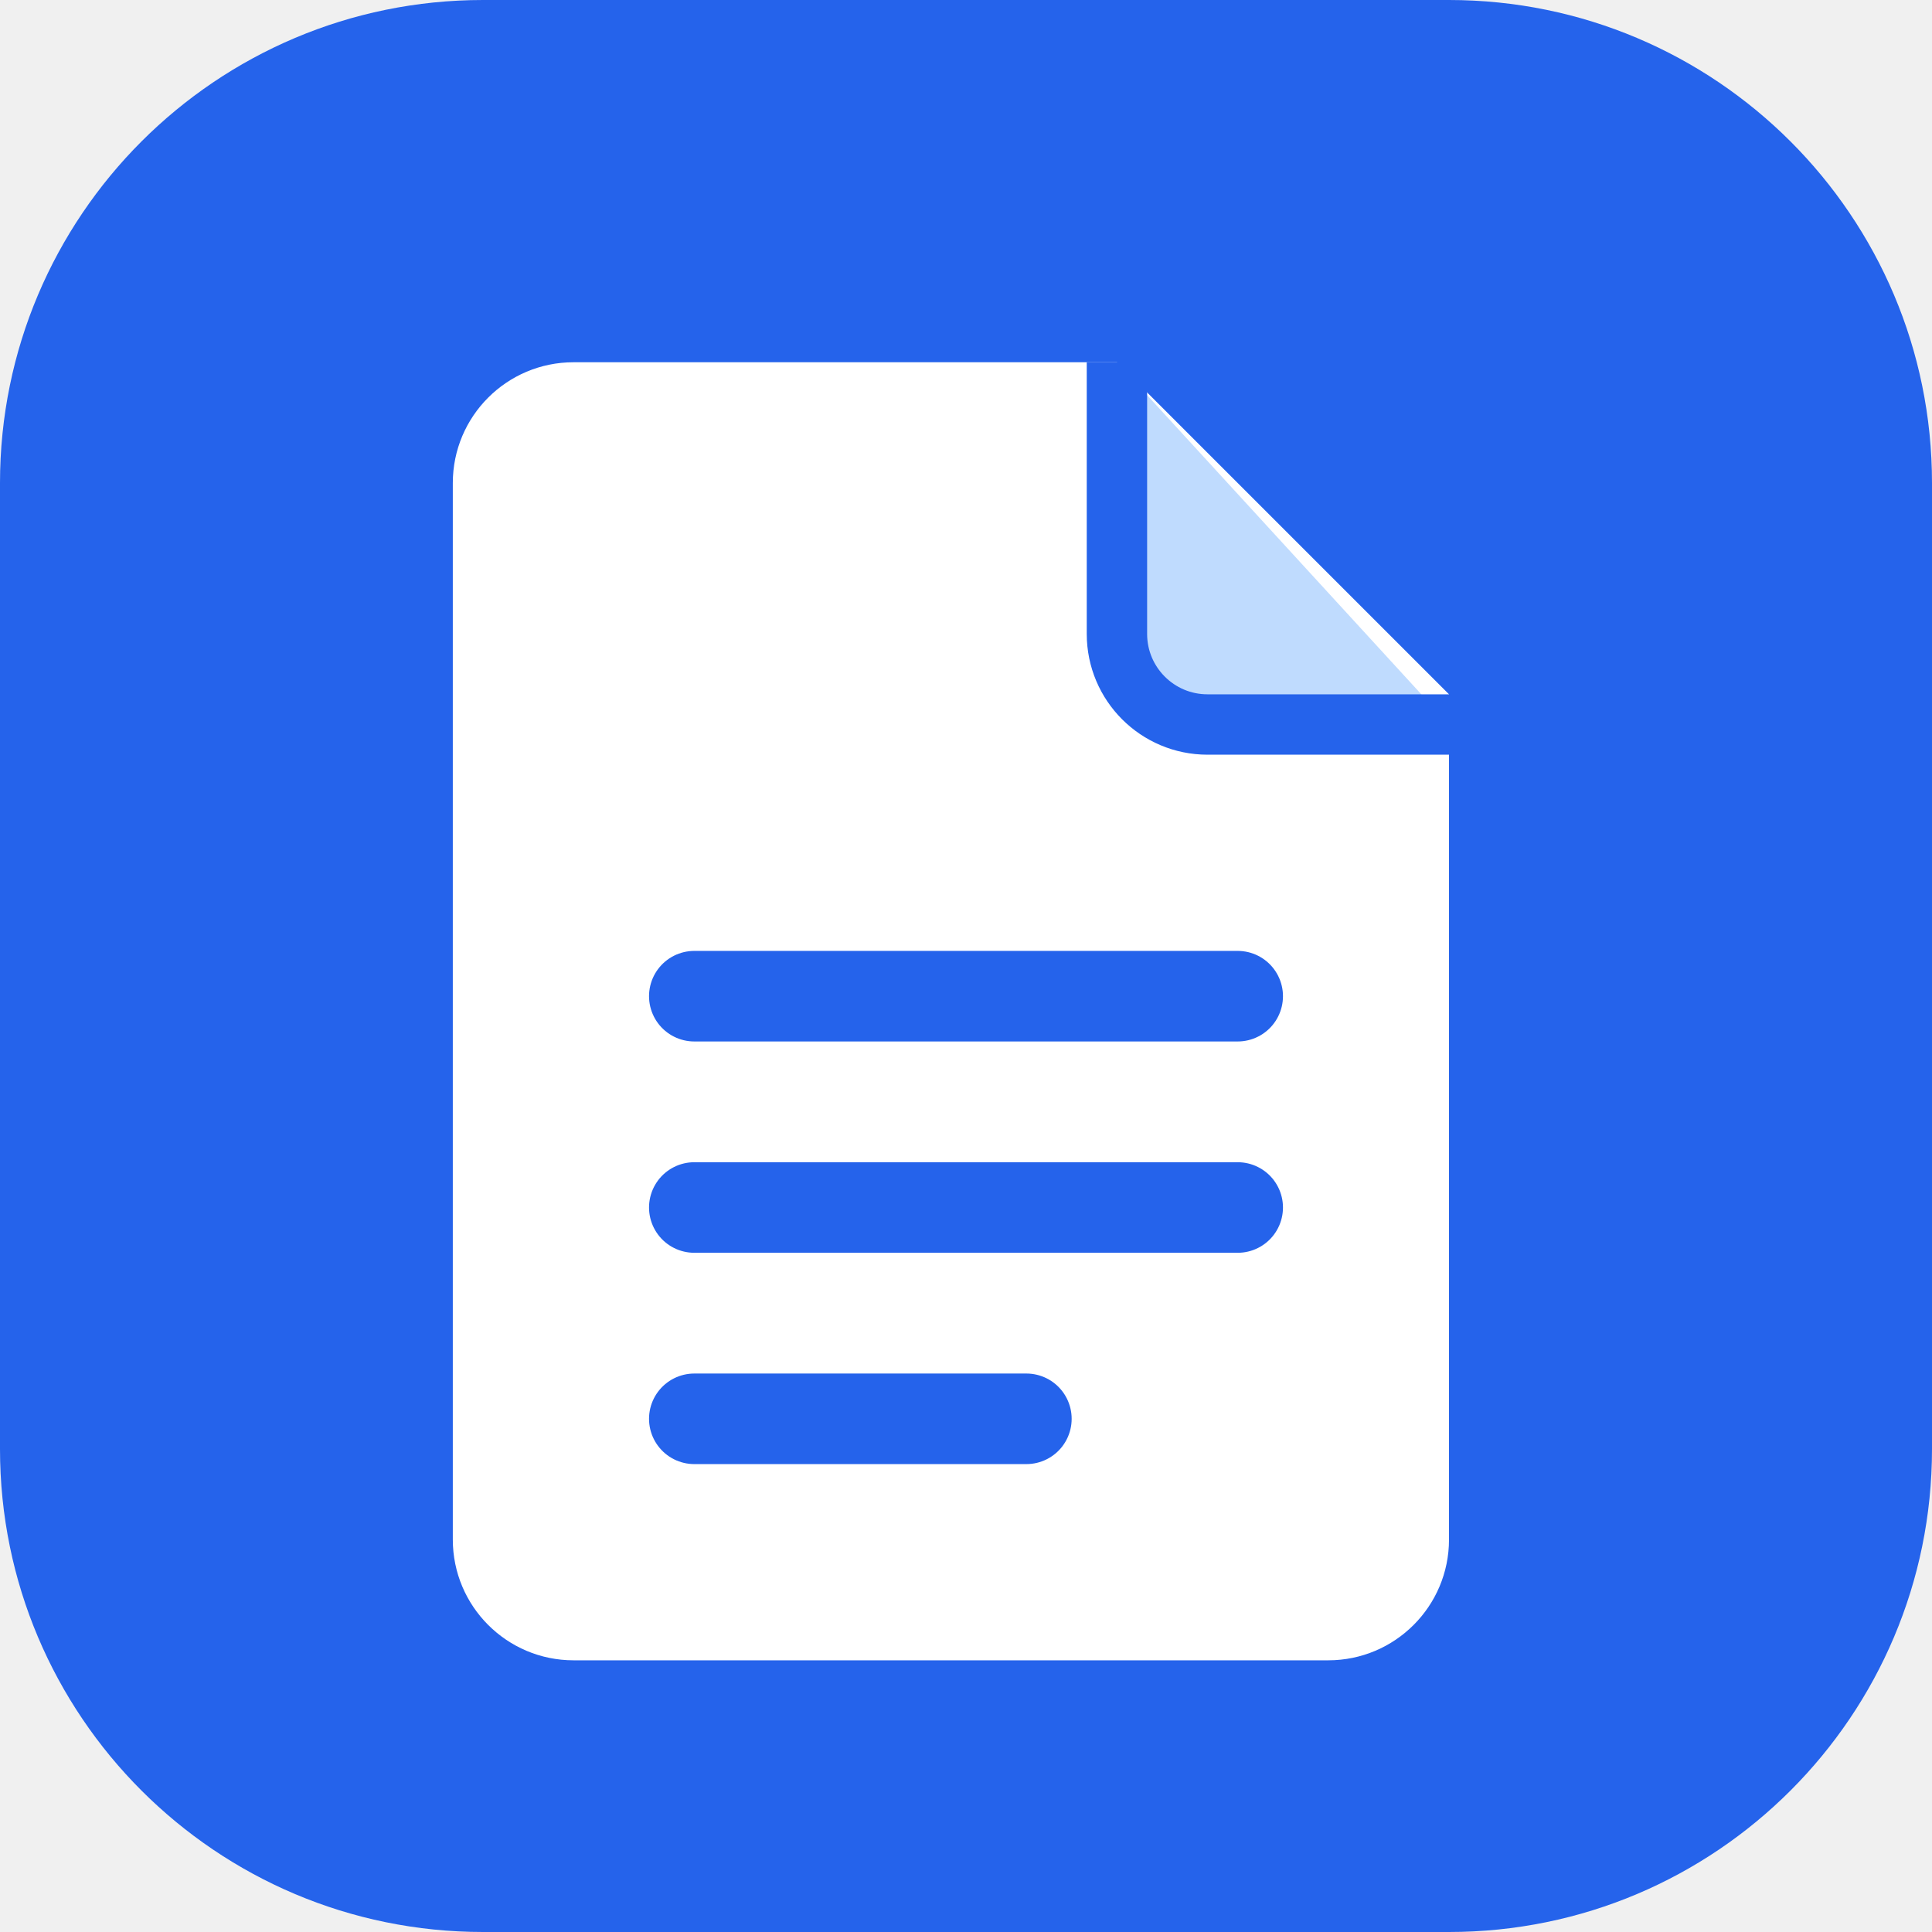
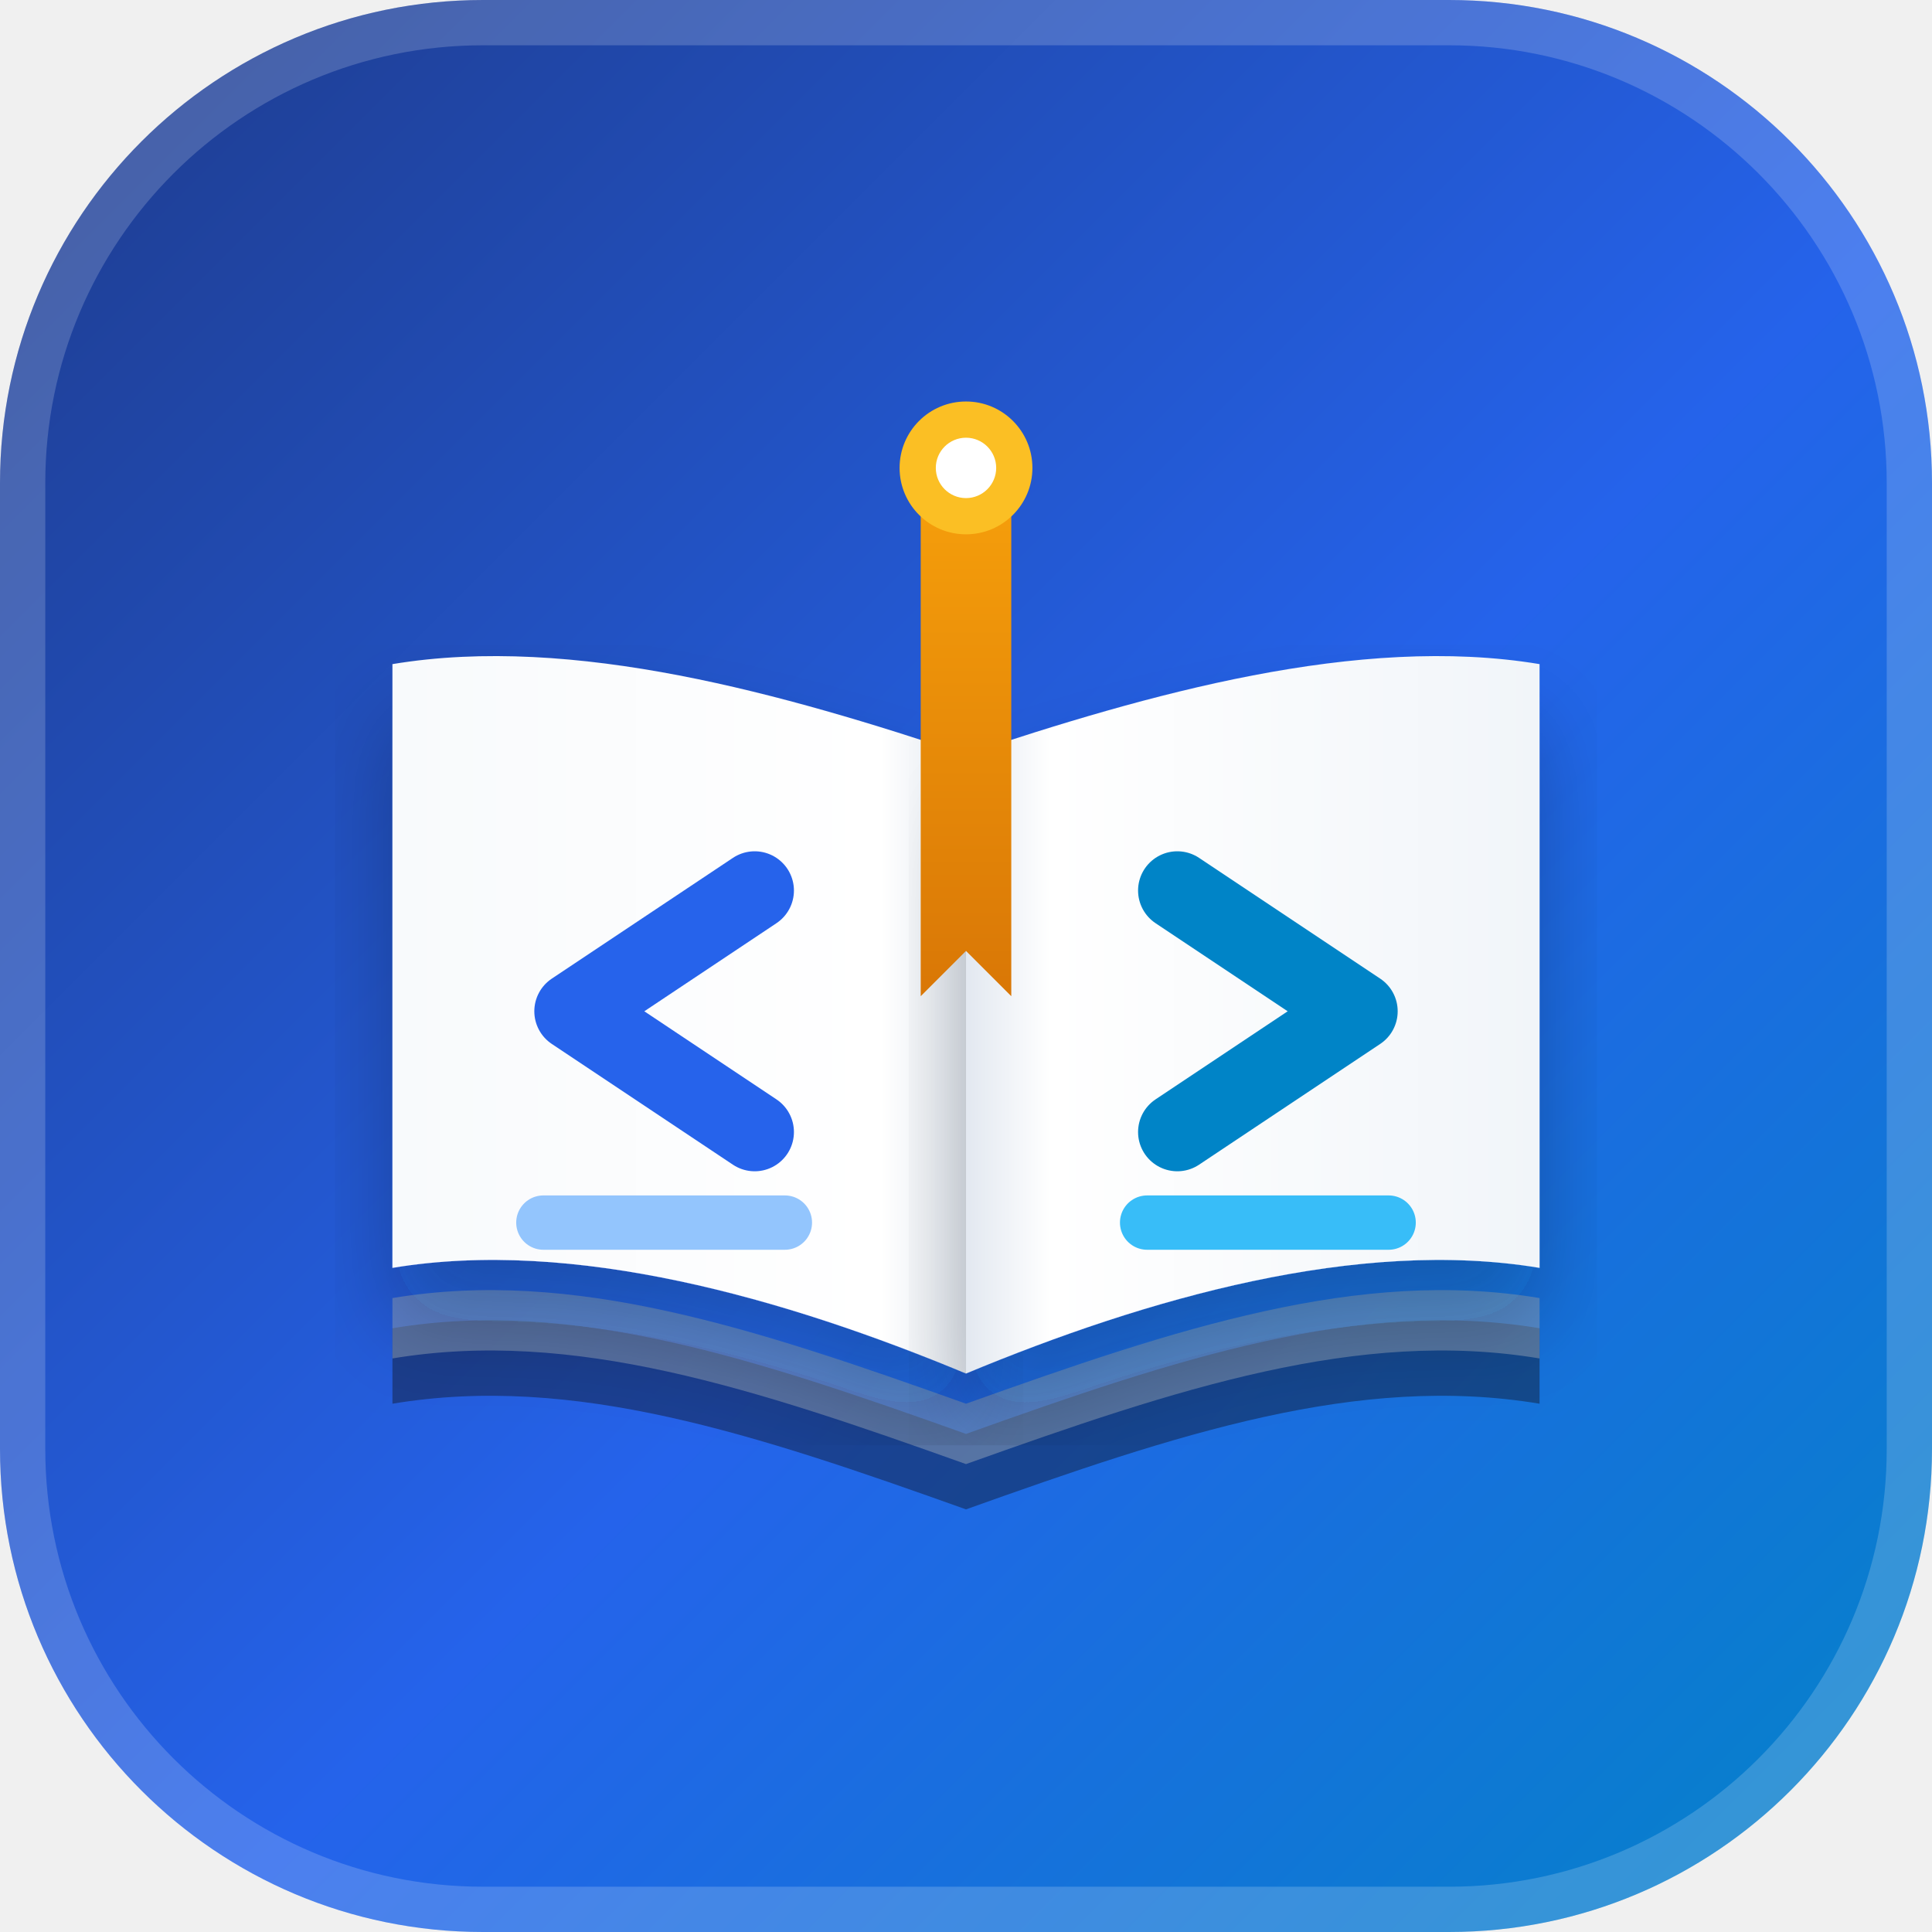
- <svg xmlns="http://www.w3.org/2000/svg" viewBox="0 0 64 64">
-   <rect width="64" height="64" rx="16" fill="#2563eb" />
-   <path d="M19 12h18l11 11v28a4 4 0 0 1-4 4H19a4 4 0 0 1-4-4V16a4 4 0 0 1 4-4Z" fill="#fff" />
-   <path d="M37 12v9a3 3 0 0 0 3 3h8" fill="#bfdbfe" />
-   <path d="M37 12v9a3 3 0 0 0 3 3h8" fill="none" stroke="#2563eb" stroke-linejoin="round" stroke-width="2" />
-   <path d="M23 33h18M23 40h18M23 47h11" fill="none" stroke="#2563eb" stroke-linecap="round" stroke-width="3" />
+ <svg xmlns="http://www.w3.org/2000/svg" viewBox="0 0 64 64" fill="none">
+   <defs>
+     <linearGradient id="bgGrad" x1="0%" y1="0%" x2="100%" y2="100%">
+       <stop offset="0%" stop-color="#1e3a8a" />
+       <stop offset="55%" stop-color="#2563eb" />
+       <stop offset="100%" stop-color="#0284c7" />
+     </linearGradient>
+     <linearGradient id="pageLeftGrad" x1="0%" y1="0%" x2="100%" y2="0%">
+       <stop offset="0%" stop-color="#f8fafc" />
+       <stop offset="85%" stop-color="#ffffff" />
+       <stop offset="100%" stop-color="#e2e8f0" />
+     </linearGradient>
+     <linearGradient id="pageRightGrad" x1="0%" y1="0%" x2="100%" y2="0%">
+       <stop offset="0%" stop-color="#e2e8f0" />
+       <stop offset="15%" stop-color="#ffffff" />
+       <stop offset="100%" stop-color="#f1f5f9" />
+     </linearGradient>
+     <linearGradient id="depthGrad" x1="0%" y1="0%" x2="100%" y2="0%">
+       <stop offset="0%" stop-color="#0f172a" />
+       <stop offset="50%" stop-color="#1e293b" />
+       <stop offset="100%" stop-color="#0f172a" />
+     </linearGradient>
+     <linearGradient id="ribbonGrad" x1="0%" y1="0%" x2="0%" y2="100%">
+       <stop offset="0%" stop-color="#f59e0b" />
+       <stop offset="100%" stop-color="#d97706" />
+     </linearGradient>
+     <filter id="badgeShadow" x="-10%" y="-10%" width="120%" height="120%">
+       <feDropShadow dx="0" dy="2" stdDeviation="1.5" flood-color="#0f172a" flood-opacity="0.25" />
+     </filter>
+   </defs>
+   <rect width="64" height="64" rx="16" fill="url(#bgGrad)" />
+   <rect x="0.75" y="0.75" width="62.5" height="62.5" rx="15.25" stroke="#ffffff" stroke-opacity="0.18" stroke-width="1.5" />
+   <path d="M 13 44 C 19 43 25 45 32 47.5 C 39 45 45 43 51 44 L 51 46.5 C 45 45.5 39 47.5 32 50 C 25 47.5 19 45.5 13 46.5 Z" fill="#0f172a" opacity="0.45" />
+   <path d="M 13 43 C 19 42 25 44 32 46.5 C 39 44 45 42 51 43 L 51 45 C 45 44 39 46 32 48.5 C 25 46 19 44 13 45 Z" fill="#94a3b8" opacity="0.5" />
+   <g filter="url(#badgeShadow)">
+     <path d="M 32 25 C 26 23 19 21 13 22 L 13 42 C 19 41 26 43 32 45.5 Z" fill="url(#pageLeftGrad)" />
+     <path d="M 25 29.5 L 19 33.5 L 25 37.5" stroke="#2563eb" stroke-width="2.6" stroke-linecap="round" stroke-linejoin="round" />
+     <path d="M 18 40.5 H 26" stroke="#93c5fd" stroke-width="1.8" stroke-linecap="round" />
+   </g>
+   <g filter="url(#badgeShadow)">
+     <path d="M 32 25 C 38 23 45 21 51 22 L 51 42 C 45 41 38 43 32 45.5 Z" fill="url(#pageRightGrad)" />
+     <path d="M 39 29.5 L 45 33.5 L 39 37.5" stroke="#0284c7" stroke-width="2.6" stroke-linecap="round" stroke-linejoin="round" />
+     <path d="M 38 40.5 H 46" stroke="#38bdf8" stroke-width="1.8" stroke-linecap="round" />
+   </g>
+   <path d="M 30.5 16.5 H 33.5 V 33 L 32 31.5 L 30.5 33 Z" fill="url(#ribbonGrad)" />
+   <circle cx="32" cy="15.5" r="2.2" fill="#fbbf24" />
+   <circle cx="32" cy="15.5" r="1" fill="#ffffff" />
</svg>
